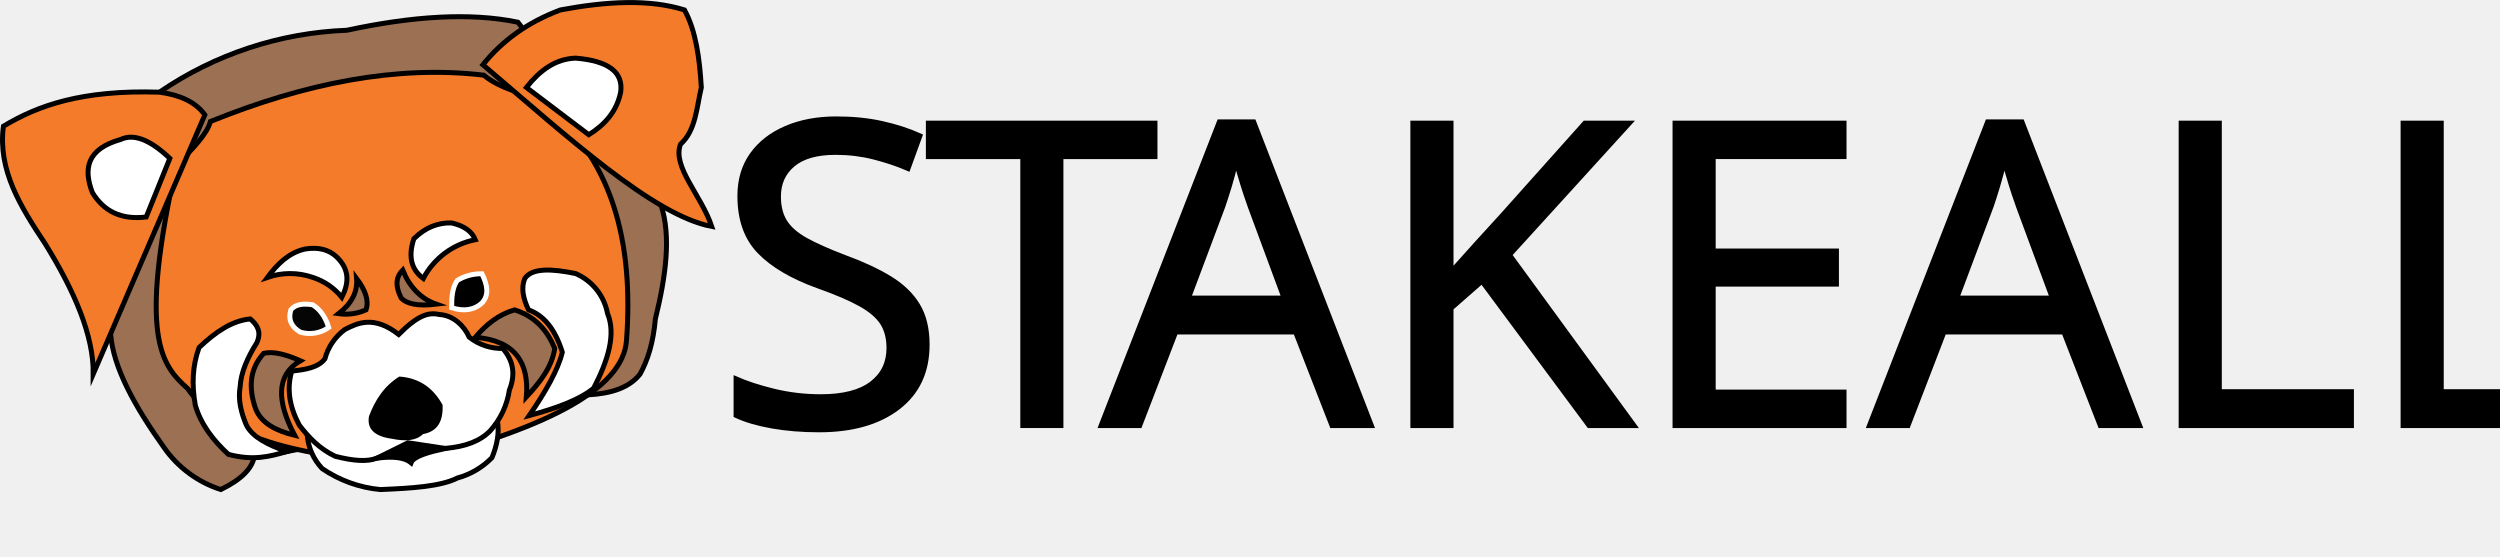
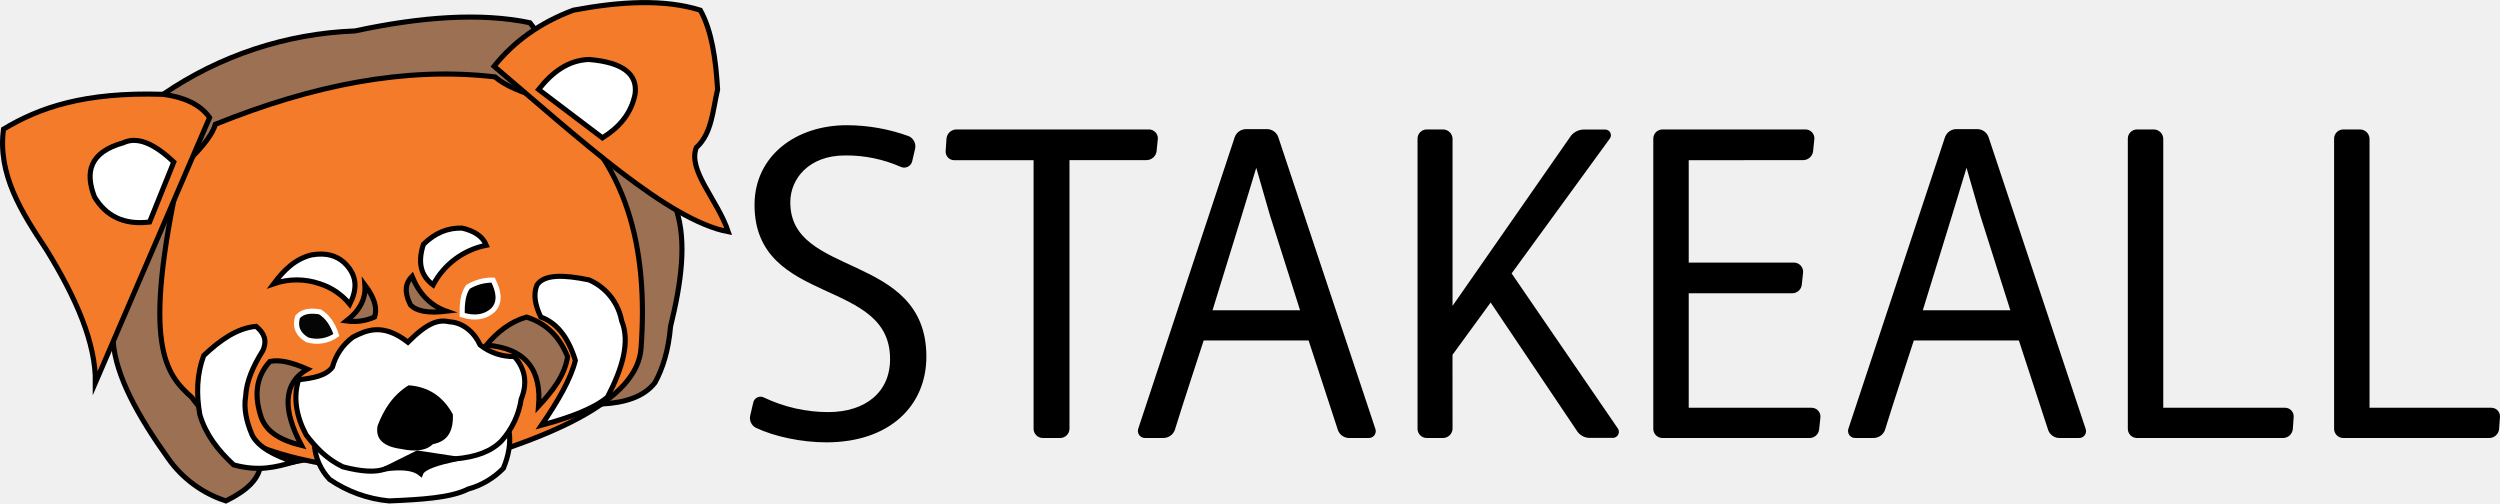
- <svg xmlns="http://www.w3.org/2000/svg" viewBox="0 0 1003.46 223.32">
+ <svg xmlns="http://www.w3.org/2000/svg" viewBox="0 0 980.71 197.57">
  <defs>
-     <style>.b3f8bd95-17f3-4c63-98be-562f0aafbe05{fill:#9b7053;}.a41d1515-52fb-4553-91b3-b424b12047e0,.a68f537d-9440-4cb8-b737-609fcb00a3cd,.b3f8bd95-17f3-4c63-98be-562f0aafbe05,.b6882b7f-5ccd-4320-8585-da835638be40,.b6b58a90-fa07-40c3-b337-94347c47d19c{stroke:#000;}.a41d1515-52fb-4553-91b3-b424b12047e0,.a68f537d-9440-4cb8-b737-609fcb00a3cd,.ad134c39-e9c1-4d97-ad76-945206f5d005,.b3f8bd95-17f3-4c63-98be-562f0aafbe05,.b6882b7f-5ccd-4320-8585-da835638be40,.b6b58a90-fa07-40c3-b337-94347c47d19c,.f15d69a0-617c-43a4-862e-71984fcc9fe3{stroke-miterlimit:10;stroke-width:2px;}.b6b58a90-fa07-40c3-b337-94347c47d19c{fill:#f47b2a;}.a68f537d-9440-4cb8-b737-609fcb00a3cd{fill:#fff;}.ad134c39-e9c1-4d97-ad76-945206f5d005,.f15d69a0-617c-43a4-862e-71984fcc9fe3{stroke:#fff;}.f15d69a0-617c-43a4-862e-71984fcc9fe3{fill:#050505;}.a41d1515-52fb-4553-91b3-b424b12047e0{font-size:170px;font-family:Anago-Book, Anago;}.ad92965a-c661-4618-adc7-2a62efce49d7{letter-spacing:-0.07em;}</style>
+     <style>.f264143c-d151-404a-a00d-d42e707cf309{fill:#9b7053;}.aa2f4ea3-d3cd-49c5-a8a8-40a53668d78d,.ab138eb1-a3d8-44c1-b287-8027133c2e85,.e01382d4-be36-4356-9f95-deef7913b579,.f264143c-d151-404a-a00d-d42e707cf309{stroke:#000;}.aa2f4ea3-d3cd-49c5-a8a8-40a53668d78d,.ab138eb1-a3d8-44c1-b287-8027133c2e85,.e01382d4-be36-4356-9f95-deef7913b579,.e60576e4-c7a9-46ee-8d9d-2f5fdffd8fe9,.f208e300-1409-48fc-ad85-d2c22b011056,.f264143c-d151-404a-a00d-d42e707cf309{stroke-miterlimit:10;stroke-width:2px;}.ab138eb1-a3d8-44c1-b287-8027133c2e85{fill:#f47b2a;}.e01382d4-be36-4356-9f95-deef7913b579{fill:#fff;}.e60576e4-c7a9-46ee-8d9d-2f5fdffd8fe9,.f208e300-1409-48fc-ad85-d2c22b011056{stroke:#fff;}.e60576e4-c7a9-46ee-8d9d-2f5fdffd8fe9{fill:#050505;}</style>
  </defs>
-   <g id="fcd4051d-a301-4cfe-a07f-c362c543932e" data-name="Layer 2">
-     <path class="b3f8bd95-17f3-4c63-98be-562f0aafbe05" d="M326.93,204.62c1,13.45,9.63,29.13,21.51,45.77a44.37,44.37,0,0,0,22.72,16.78c8.58-4.18,12.33-8.46,13.35-12.79L518.6,229.15c9.3-.48,16.62-2.9,20.87-8.36,3.06-5.59,5.3-12.61,6.12-22.1,4.23-17.16,6.36-33.12,2.31-45.57L490.4,79.58c-19.29-4-42.51-2.38-68.61,3.23a142.57,142.57,0,0,0-75.25,24.86Z" transform="translate(-282.54 -70.67)" />
-     <path class="b6b58a90-fa07-40c3-b337-94347c47d19c" d="M367,119.44c-1.32,5-7.23,11.16-13.67,17.46-15.4,69.12-5.92,80.4,4.43,89.64,15.05,21.55,49.49,28,89.73,29.87,51.6-13,85.32-28.73,86.53-49.29,2.76-37.8-4.59-74-36.82-97.55-10.37-2.47-16.61-5.46-20.5-8.73C441.76,96.72,405,104.07,367,119.44Z" transform="translate(-282.54 -70.67)" />
-     <path class="a68f537d-9440-4cb8-b737-609fcb00a3cd" d="M405.84,245.06a22.16,22.16,0,0,0,6,13.68,49.4,49.4,0,0,0,23.34,8.43c12.33-.5,24.26-1.21,30.94-4.63A30.6,30.6,0,0,0,480,254.38c2-4.87,3-9.72,2.24-14.52" transform="translate(-282.54 -70.67)" />
-     <path class="a68f537d-9440-4cb8-b737-609fcb00a3cd" d="M420.94,202.94a21.55,21.55,0,0,0-8,11.77c-2.7,3.56-7.94,4.31-13.29,4.94-2.11,7-.95,14.24,3,21.63,3.83,5,8.14,9.53,14.42,12.53,7.23,1.88,12.95,2.28,16.7.76,6.31-2.09,10.53-4.15,12.43-6.17,3.21,1.74,8.49,2.33,14.94,2.26,8.22-.67,14.26-3,18.19-7.1A31.42,31.42,0,0,0,487,227.24c2.41-6,1.81-11.6-2.66-16.7A21.12,21.12,0,0,1,470.88,206c-2-4.49-6.38-8.8-12-9.09-4.38-1-8.61.29-16.32,8C432.62,197.15,426.05,200.29,420.94,202.94Z" transform="translate(-282.54 -70.67)" />
-     <path class="ad134c39-e9c1-4d97-ad76-945206f5d005" d="M463.83,194.21c-.05-4.25.28-8.24,2.28-11a18.41,18.41,0,0,1,9.87-2.66c2.19,4.42,3,8.52,0,11.75Q471.35,196.53,463.83,194.21Z" transform="translate(-282.54 -70.67)" />
-     <path class="ad134c39-e9c1-4d97-ad76-945206f5d005" d="M442.58,220.79c-6.58,4-10.35,9.89-12.91,16.7-1.08,6.06,2.9,9.31,9.87,10.25,5.58,1.19,10.21.88,13.28-1.9,5.69-1.19,8.76-5.18,8.36-12.91C457.37,225.89,451.56,221.35,442.58,220.79Z" transform="translate(-282.54 -70.67)" />
-     <path class="f15d69a0-617c-43a4-862e-71984fcc9fe3" d="M399.28,195c-1.24,4.26.48,7.05,3.82,9a13.24,13.24,0,0,0,11.39-1.89c-1.4-4.42-3.6-7.38-6.46-9.11C404.46,192.45,401.29,192.63,399.28,195Z" transform="translate(-282.54 -70.67)" />
-     <path class="a68f537d-9440-4cb8-b737-609fcb00a3cd" d="M419.75,190a24.79,24.79,0,0,0-11.72-8,27.71,27.71,0,0,0-18.14,0c3.92-5.26,8.38-9.78,14.93-11.35,5.95-1,9.83.44,12.7,3C423,178.82,422.6,184.34,419.75,190Z" transform="translate(-282.54 -70.67)" />
-     <path class="a68f537d-9440-4cb8-b737-609fcb00a3cd" d="M452.44,182.45c-4.37-3.27-6.35-8.12-3.79-15.95,4.58-4.51,9.66-6.53,15.18-6.35,4.87,1.13,8.12,3.32,9.49,6.73A30.17,30.17,0,0,0,452.44,182.45Z" transform="translate(-282.54 -70.67)" />
-     <path class="a68f537d-9440-4cb8-b737-609fcb00a3cd" d="M383,198.69c2.91,2.42,4.56,5.31,2.61,9.57-3.75,6-6.38,11.89-6.7,17.78-.83,4.93.29,10,2.52,15.24,2.38,4.79,8.64,8,16.32,10.63-7,2-13.45,3.8-23.53,1.14-6.24-5.73-11.08-12.11-13.29-19.74-1.45-8.11-1.17-15.88,1.52-23.15C368.89,204.07,375.55,199.37,383,198.69Z" transform="translate(-282.54 -70.67)" />
-     <path class="a68f537d-9440-4cb8-b737-609fcb00a3cd" d="M493.19,182.45c-1.57,3.73-.7,8,1.49,12.59,5.73,2.08,10.48,7.1,13.56,17-1.72,7.15-6.82,16-13.28,25.43,11.19-3,20.48-6.49,25.87-11,5.82-11.21,9-21.62,5.56-30a21.86,21.86,0,0,0-12.8-16C503.87,178.47,496.05,178.17,493.19,182.45Z" transform="translate(-282.54 -70.67)" />
-     <path class="b6882b7f-5ccd-4320-8585-da835638be40" d="M433.84,254.57l12.43-6.17,14.94,2.26c-6.78,1.53-12.72,3.19-13.68,5.75C444.61,254,439.63,253.84,433.84,254.57Z" transform="translate(-282.54 -70.67)" />
-     <path class="b6b58a90-fa07-40c3-b337-94347c47d19c" d="M364.76,116.78c-3.67-5.17-10-8-18.22-9.11-31.21-1-48.79,5.35-62.63,13.66-2.34,17.71,7,32.45,16.7,47.07,11.81,19.08,19.52,36.92,19.36,52.39Z" transform="translate(-282.54 -70.67)" />
-     <path class="b6b58a90-fa07-40c3-b337-94347c47d19c" d="M476.36,96.66c7.75-9.67,18-17.1,31.12-22,18.6-3.49,35.72-4.4,49.79,0,4.56,8.28,6.07,19.34,6.77,31.13-1.94,8.27-2.21,17.19-8.35,22.78-3.45,9,8.29,20.36,12.53,33C544.69,157.16,509.72,125,476.36,96.66Z" transform="translate(-282.54 -70.67)" />
-     <path class="a68f537d-9440-4cb8-b737-609fcb00a3cd" d="M493.82,105.77C499.17,99,505.41,94.29,513.56,94c13.45,1.1,19.14,5.78,18.12,13.57-1.56,7.86-6.38,13.15-12.81,17.18Z" transform="translate(-282.54 -70.67)" />
-     <path class="a68f537d-9440-4cb8-b737-609fcb00a3cd" d="M350.71,134.24l-9.49,23.53c-10.12,1.24-17.13-2.38-21.63-9.87-3.68-9.65-2.06-17.48,11.39-21.25C336.33,124.12,343,126.9,350.71,134.24Z" transform="translate(-282.54 -70.67)" />
-     <path class="b3f8bd95-17f3-4c63-98be-562f0aafbe05" d="M473.32,206.05c4.36-5.14,9.39-9.18,15.75-11,8.37,2.63,13.16,8.29,16.14,15.5-1.12,7.44-5.93,13.56-11.39,19.44C494.94,216.2,489.29,207.36,473.32,206.05Z" transform="translate(-282.54 -70.67)" />
-     <path class="b3f8bd95-17f3-4c63-98be-562f0aafbe05" d="M403.1,215.47c-5.52-2.41-10.64-3.91-14.7-3-5.73,6.32-6.13,13.84-3.33,22.08,2.19,5.91,8.15,9,15.75,10.87C393.61,231.8,393.25,221.29,403.1,215.47Z" transform="translate(-282.54 -70.67)" />
-     <path class="b3f8bd95-17f3-4c63-98be-562f0aafbe05" d="M425.68,182.45c.43,5.31-1.93,10-7.23,14.13a20,20,0,0,0,11-1.54C430.75,191.21,429.09,187,425.68,182.45Z" transform="translate(-282.54 -70.67)" />
-     <path class="b3f8bd95-17f3-4c63-98be-562f0aafbe05" d="M444.17,179.07c-2.3,2.37-3.39,5.53-.65,11.16q3.44,3.81,14.16,2.54C451.49,190.59,447,186,444.17,179.07Z" transform="translate(-282.54 -70.67)" />
+   <g id="f1acd914-0c81-49b3-9ba7-72656803d797" data-name="Layer 2">
+     <path class="f264143c-d151-404a-a00d-d42e707cf309" d="M326.93,204.62c1,13.45,9.63,29.13,21.51,45.77a44.37,44.37,0,0,0,22.72,16.78c8.58-4.18,12.33-8.46,13.35-12.79L518.6,229.15c9.3-.48,16.62-2.9,20.87-8.36,3.06-5.59,5.3-12.61,6.12-22.1,4.23-17.16,6.36-33.12,2.31-45.57L490.4,79.58c-19.29-4-42.51-2.38-68.61,3.23a142.57,142.57,0,0,0-75.25,24.86Z" transform="translate(-282.54 -70.67)" />
+     <path class="ab138eb1-a3d8-44c1-b287-8027133c2e85" d="M367,119.44c-1.32,5-7.23,11.16-13.67,17.46-15.4,69.12-5.92,80.4,4.43,89.64,15.05,21.55,49.49,28,89.73,29.87,51.6-13,85.32-28.73,86.53-49.29,2.76-37.8-4.59-74-36.82-97.55-10.37-2.47-16.61-5.46-20.5-8.73C441.76,96.72,405,104.07,367,119.44Z" transform="translate(-282.54 -70.67)" />
+     <path class="e01382d4-be36-4356-9f95-deef7913b579" d="M405.84,245.06a22.16,22.16,0,0,0,6,13.68,49.4,49.4,0,0,0,23.34,8.43c12.33-.5,24.26-1.21,30.94-4.63A30.6,30.6,0,0,0,480,254.38c2-4.87,3-9.72,2.24-14.52" transform="translate(-282.54 -70.67)" />
+     <path class="e01382d4-be36-4356-9f95-deef7913b579" d="M420.94,202.94a21.55,21.55,0,0,0-8,11.77c-2.7,3.56-7.94,4.31-13.29,4.94-2.11,7-.95,14.24,3,21.63,3.83,5,8.14,9.53,14.42,12.53,7.23,1.88,12.95,2.28,16.7.76,6.31-2.09,10.53-4.15,12.43-6.17,3.21,1.74,8.49,2.33,14.94,2.26,8.22-.67,14.26-3,18.19-7.1A31.42,31.42,0,0,0,487,227.24c2.41-6,1.81-11.6-2.66-16.7A21.12,21.12,0,0,1,470.88,206c-2-4.49-6.38-8.8-12-9.09-4.38-1-8.61.29-16.32,8C432.62,197.15,426.05,200.29,420.94,202.94Z" transform="translate(-282.54 -70.67)" />
+     <path class="f208e300-1409-48fc-ad85-d2c22b011056" d="M463.83,194.21c-.05-4.25.28-8.24,2.28-11a18.41,18.41,0,0,1,9.87-2.66c2.19,4.42,3,8.52,0,11.75Q471.35,196.53,463.83,194.21Z" transform="translate(-282.54 -70.67)" />
+     <path class="f208e300-1409-48fc-ad85-d2c22b011056" d="M442.58,220.79c-6.58,4-10.35,9.89-12.91,16.7-1.08,6.06,2.9,9.31,9.87,10.25,5.58,1.19,10.21.88,13.28-1.9,5.69-1.19,8.76-5.18,8.36-12.91C457.37,225.89,451.56,221.35,442.58,220.79Z" transform="translate(-282.54 -70.67)" />
+     <path class="e60576e4-c7a9-46ee-8d9d-2f5fdffd8fe9" d="M399.28,195c-1.24,4.26.48,7.05,3.82,9a13.24,13.24,0,0,0,11.39-1.89c-1.4-4.42-3.6-7.38-6.46-9.11C404.46,192.45,401.29,192.63,399.28,195Z" transform="translate(-282.54 -70.67)" />
+     <path class="e01382d4-be36-4356-9f95-deef7913b579" d="M419.75,190a24.79,24.79,0,0,0-11.72-8,27.71,27.71,0,0,0-18.14,0c3.92-5.26,8.38-9.78,14.93-11.35,5.95-1,9.83.44,12.7,3C423,178.82,422.6,184.34,419.75,190Z" transform="translate(-282.54 -70.67)" />
+     <path class="e01382d4-be36-4356-9f95-deef7913b579" d="M452.44,182.45c-4.37-3.27-6.35-8.12-3.79-15.95,4.58-4.51,9.66-6.53,15.18-6.35,4.87,1.13,8.12,3.32,9.49,6.73A30.17,30.17,0,0,0,452.44,182.45Z" transform="translate(-282.54 -70.67)" />
+     <path class="e01382d4-be36-4356-9f95-deef7913b579" d="M383,198.69c2.91,2.42,4.56,5.31,2.61,9.57-3.75,6-6.38,11.89-6.7,17.78-.83,4.93.29,10,2.52,15.24,2.38,4.79,8.64,8,16.32,10.63-7,2-13.45,3.8-23.53,1.14-6.24-5.73-11.08-12.11-13.29-19.74-1.45-8.11-1.17-15.88,1.52-23.15C368.89,204.07,375.55,199.37,383,198.69Z" transform="translate(-282.54 -70.67)" />
+     <path class="e01382d4-be36-4356-9f95-deef7913b579" d="M493.19,182.45c-1.57,3.73-.7,8,1.49,12.59,5.73,2.08,10.48,7.1,13.56,17-1.72,7.15-6.82,16-13.28,25.43,11.19-3,20.48-6.49,25.87-11,5.82-11.21,9-21.62,5.56-30a21.86,21.86,0,0,0-12.8-16C503.87,178.47,496.05,178.17,493.19,182.45Z" transform="translate(-282.54 -70.67)" />
+     <path class="aa2f4ea3-d3cd-49c5-a8a8-40a53668d78d" d="M433.84,254.57l12.43-6.17,14.94,2.26c-6.78,1.53-12.72,3.19-13.68,5.75C444.61,254,439.63,253.84,433.84,254.57Z" transform="translate(-282.54 -70.67)" />
+     <path class="ab138eb1-a3d8-44c1-b287-8027133c2e85" d="M364.76,116.78c-3.67-5.17-10-8-18.22-9.11-31.21-1-48.79,5.35-62.63,13.66-2.34,17.71,7,32.45,16.7,47.07,11.81,19.08,19.52,36.92,19.36,52.39Z" transform="translate(-282.54 -70.67)" />
+     <path class="ab138eb1-a3d8-44c1-b287-8027133c2e85" d="M476.36,96.66c7.75-9.67,18-17.1,31.12-22,18.6-3.49,35.72-4.4,49.79,0,4.56,8.28,6.07,19.34,6.77,31.13-1.94,8.27-2.21,17.19-8.35,22.78-3.45,9,8.29,20.36,12.53,33C544.69,157.16,509.72,125,476.36,96.66Z" transform="translate(-282.54 -70.67)" />
+     <path class="e01382d4-be36-4356-9f95-deef7913b579" d="M493.82,105.77C499.17,99,505.41,94.29,513.56,94c13.45,1.1,19.14,5.78,18.12,13.57-1.56,7.86-6.38,13.15-12.81,17.18Z" transform="translate(-282.54 -70.67)" />
+     <path class="e01382d4-be36-4356-9f95-deef7913b579" d="M350.71,134.24l-9.49,23.53c-10.12,1.24-17.13-2.38-21.63-9.87-3.68-9.65-2.06-17.48,11.39-21.25C336.33,124.12,343,126.9,350.71,134.24Z" transform="translate(-282.54 -70.67)" />
+     <path class="f264143c-d151-404a-a00d-d42e707cf309" d="M473.32,206.05c4.36-5.14,9.39-9.18,15.75-11,8.37,2.63,13.16,8.29,16.14,15.5-1.12,7.44-5.93,13.56-11.39,19.44C494.94,216.2,489.29,207.36,473.32,206.05Z" transform="translate(-282.54 -70.67)" />
+     <path class="f264143c-d151-404a-a00d-d42e707cf309" d="M403.1,215.47c-5.52-2.41-10.64-3.91-14.7-3-5.73,6.32-6.13,13.84-3.33,22.08,2.19,5.91,8.15,9,15.75,10.87C393.61,231.8,393.25,221.29,403.1,215.47Z" transform="translate(-282.54 -70.67)" />
+     <path class="f264143c-d151-404a-a00d-d42e707cf309" d="M425.68,182.45c.43,5.31-1.93,10-7.23,14.13a20,20,0,0,0,11-1.54C430.75,191.21,429.09,187,425.68,182.45Z" transform="translate(-282.54 -70.67)" />
+     <path class="f264143c-d151-404a-a00d-d42e707cf309" d="M444.17,179.07c-2.3,2.37-3.39,5.53-.65,11.16q3.44,3.81,14.16,2.54C451.49,190.59,447,186,444.17,179.07Z" transform="translate(-282.54 -70.67)" />
  </g>
-   <g id="aa76d393-5c3a-4fcb-9eee-56a6c7906d8d" data-name="Layer 3">
-     <text class="a41d1515-52fb-4553-91b3-b424b12047e0" transform="translate(286.78 170.81)">S<tspan class="ad92965a-c661-4618-adc7-2a62efce49d7" x="84.15" y="0">T</tspan>
-       <tspan x="155.21" y="0">AKEALL</tspan>
-     </text>
+   <g id="edae5a9b-ddac-4b51-bba1-5e921816d280" data-name="Layer 3">
+     <path class="aa2f4ea3-d3cd-49c5-a8a8-40a53668d78d" d="M579.53,151.05c0-18.7,15.81-30.26,35.19-30.26a70.45,70.45,0,0,1,24,4.25,3.42,3.42,0,0,1,1.87,3.57l-1.19,5.1a2.23,2.23,0,0,1-3.06,1.53A53.65,53.65,0,0,0,614,130.65c-14.62,0-22.44,9.52-22.44,19.38,0,30.77,53.38,20.23,53.38,60.52,0,18.87-14.11,32.64-38.25,32.64-9.52,0-20.06-2.21-27.2-5.61a3.31,3.31,0,0,1-1.7-3.57l1.19-5.1a1.92,1.92,0,0,1,2.89-1.36,59.76,59.76,0,0,0,25.5,5.78c15.3,0,25.33-8.33,25.33-21.76C632.74,178.42,579.53,190,579.53,151.05Z" transform="translate(-282.54 -70.67)" />
+     <path class="aa2f4ea3-d3cd-49c5-a8a8-40a53668d78d" d="M654.84,125a2.94,2.94,0,0,1,2.89-2.55h75.48a2.5,2.5,0,0,1,2.54,2.55l-.5,4.93a3,3,0,0,1-2.9,2.55H701.08V238.94a2.66,2.66,0,0,1-2.72,2.55h-6.81a2.62,2.62,0,0,1-2.55-2.55V132.52H656.88A2.37,2.37,0,0,1,654.5,130Z" transform="translate(-282.54 -70.67)" />
+     <path class="aa2f4ea3-d3cd-49c5-a8a8-40a53668d78d" d="M811.74,241.49a3.7,3.7,0,0,1-3.4-2.38l-11.73-35.87H754c-.35,1.19-9,27.37-11.57,35.87a3.83,3.83,0,0,1-3.56,2.38h-7.15a1.77,1.77,0,0,1-1.7-2.38L767.88,124.7a3.76,3.76,0,0,1,3.58-2.38h8.15a3.7,3.7,0,0,1,3.4,2.38l38.08,114.41a1.7,1.7,0,0,1-1.7,2.38Zm-43-86.7-11.9,38.59h37.06l-12.24-38.59-6.12-21.25h-.34Z" transform="translate(-282.54 -70.67)" />
+     <path class="aa2f4ea3-d3cd-49c5-a8a8-40a53668d78d" d="M851.35,238.94a2.77,2.77,0,0,1-2.72,2.55h-6.46a2.61,2.61,0,0,1-2.55-2.55V125a2.61,2.61,0,0,1,2.55-2.55h6.46a2.77,2.77,0,0,1,2.72,2.55v68.85l48.28-69.36a5.61,5.61,0,0,1,4.08-2h8.5a1.23,1.23,0,0,1,1,2L874.3,177.91l42.16,61.54a1.39,1.39,0,0,1-1.19,2h-9.18a5,5,0,0,1-3.91-2L867.33,187.6l-16,21.93Z" transform="translate(-282.54 -70.67)" />
+     <path class="aa2f4ea3-d3cd-49c5-a8a8-40a53668d78d" d="M944,132.52v42.16h42.5a2.63,2.63,0,0,1,2.38,2.72l-.51,4.76a2.77,2.77,0,0,1-2.72,2.55H944v46.92h49.3a2.47,2.47,0,0,1,2.38,2.55l-.51,4.76a2.77,2.77,0,0,1-2.72,2.55h-57.8a2.61,2.61,0,0,1-2.55-2.55V125a2.61,2.61,0,0,1,2.55-2.55h56.1A2.5,2.5,0,0,1,993.3,125l-.51,4.93a2.94,2.94,0,0,1-2.89,2.55Z" transform="translate(-282.54 -70.67)" />
+     <path class="aa2f4ea3-d3cd-49c5-a8a8-40a53668d78d" d="M1090.37,241.49a3.7,3.7,0,0,1-3.4-2.38l-11.73-35.87h-42.67c-.34,1.19-9,27.37-11.56,35.87a3.84,3.84,0,0,1-3.57,2.38h-7.14a1.76,1.76,0,0,1-1.7-2.38l37.91-114.41a3.76,3.76,0,0,1,3.57-2.38h8.16a3.7,3.7,0,0,1,3.4,2.38l38.08,114.41a1.7,1.7,0,0,1-1.7,2.38Zm-43-86.7-11.9,38.59h37.06l-12.24-38.59-6.12-21.25h-.34Z" transform="translate(-282.54 -70.67)" />
+     <path class="aa2f4ea3-d3cd-49c5-a8a8-40a53668d78d" d="M1130.15,231.63h48.79a2.37,2.37,0,0,1,2.38,2.55l-.34,4.76a2.9,2.9,0,0,1-2.72,2.55H1120.8a2.61,2.61,0,0,1-2.55-2.55V125a2.61,2.61,0,0,1,2.55-2.55h6.63a2.77,2.77,0,0,1,2.72,2.55Z" transform="translate(-282.54 -70.67)" />
+     <path class="aa2f4ea3-d3cd-49c5-a8a8-40a53668d78d" d="M1211.07,231.63h48.79a2.37,2.37,0,0,1,2.38,2.55l-.34,4.76a2.9,2.9,0,0,1-2.72,2.55h-57.46a2.61,2.61,0,0,1-2.55-2.55V125a2.61,2.61,0,0,1,2.55-2.55h6.63a2.77,2.77,0,0,1,2.72,2.55Z" transform="translate(-282.54 -70.67)" />
  </g>
</svg>
